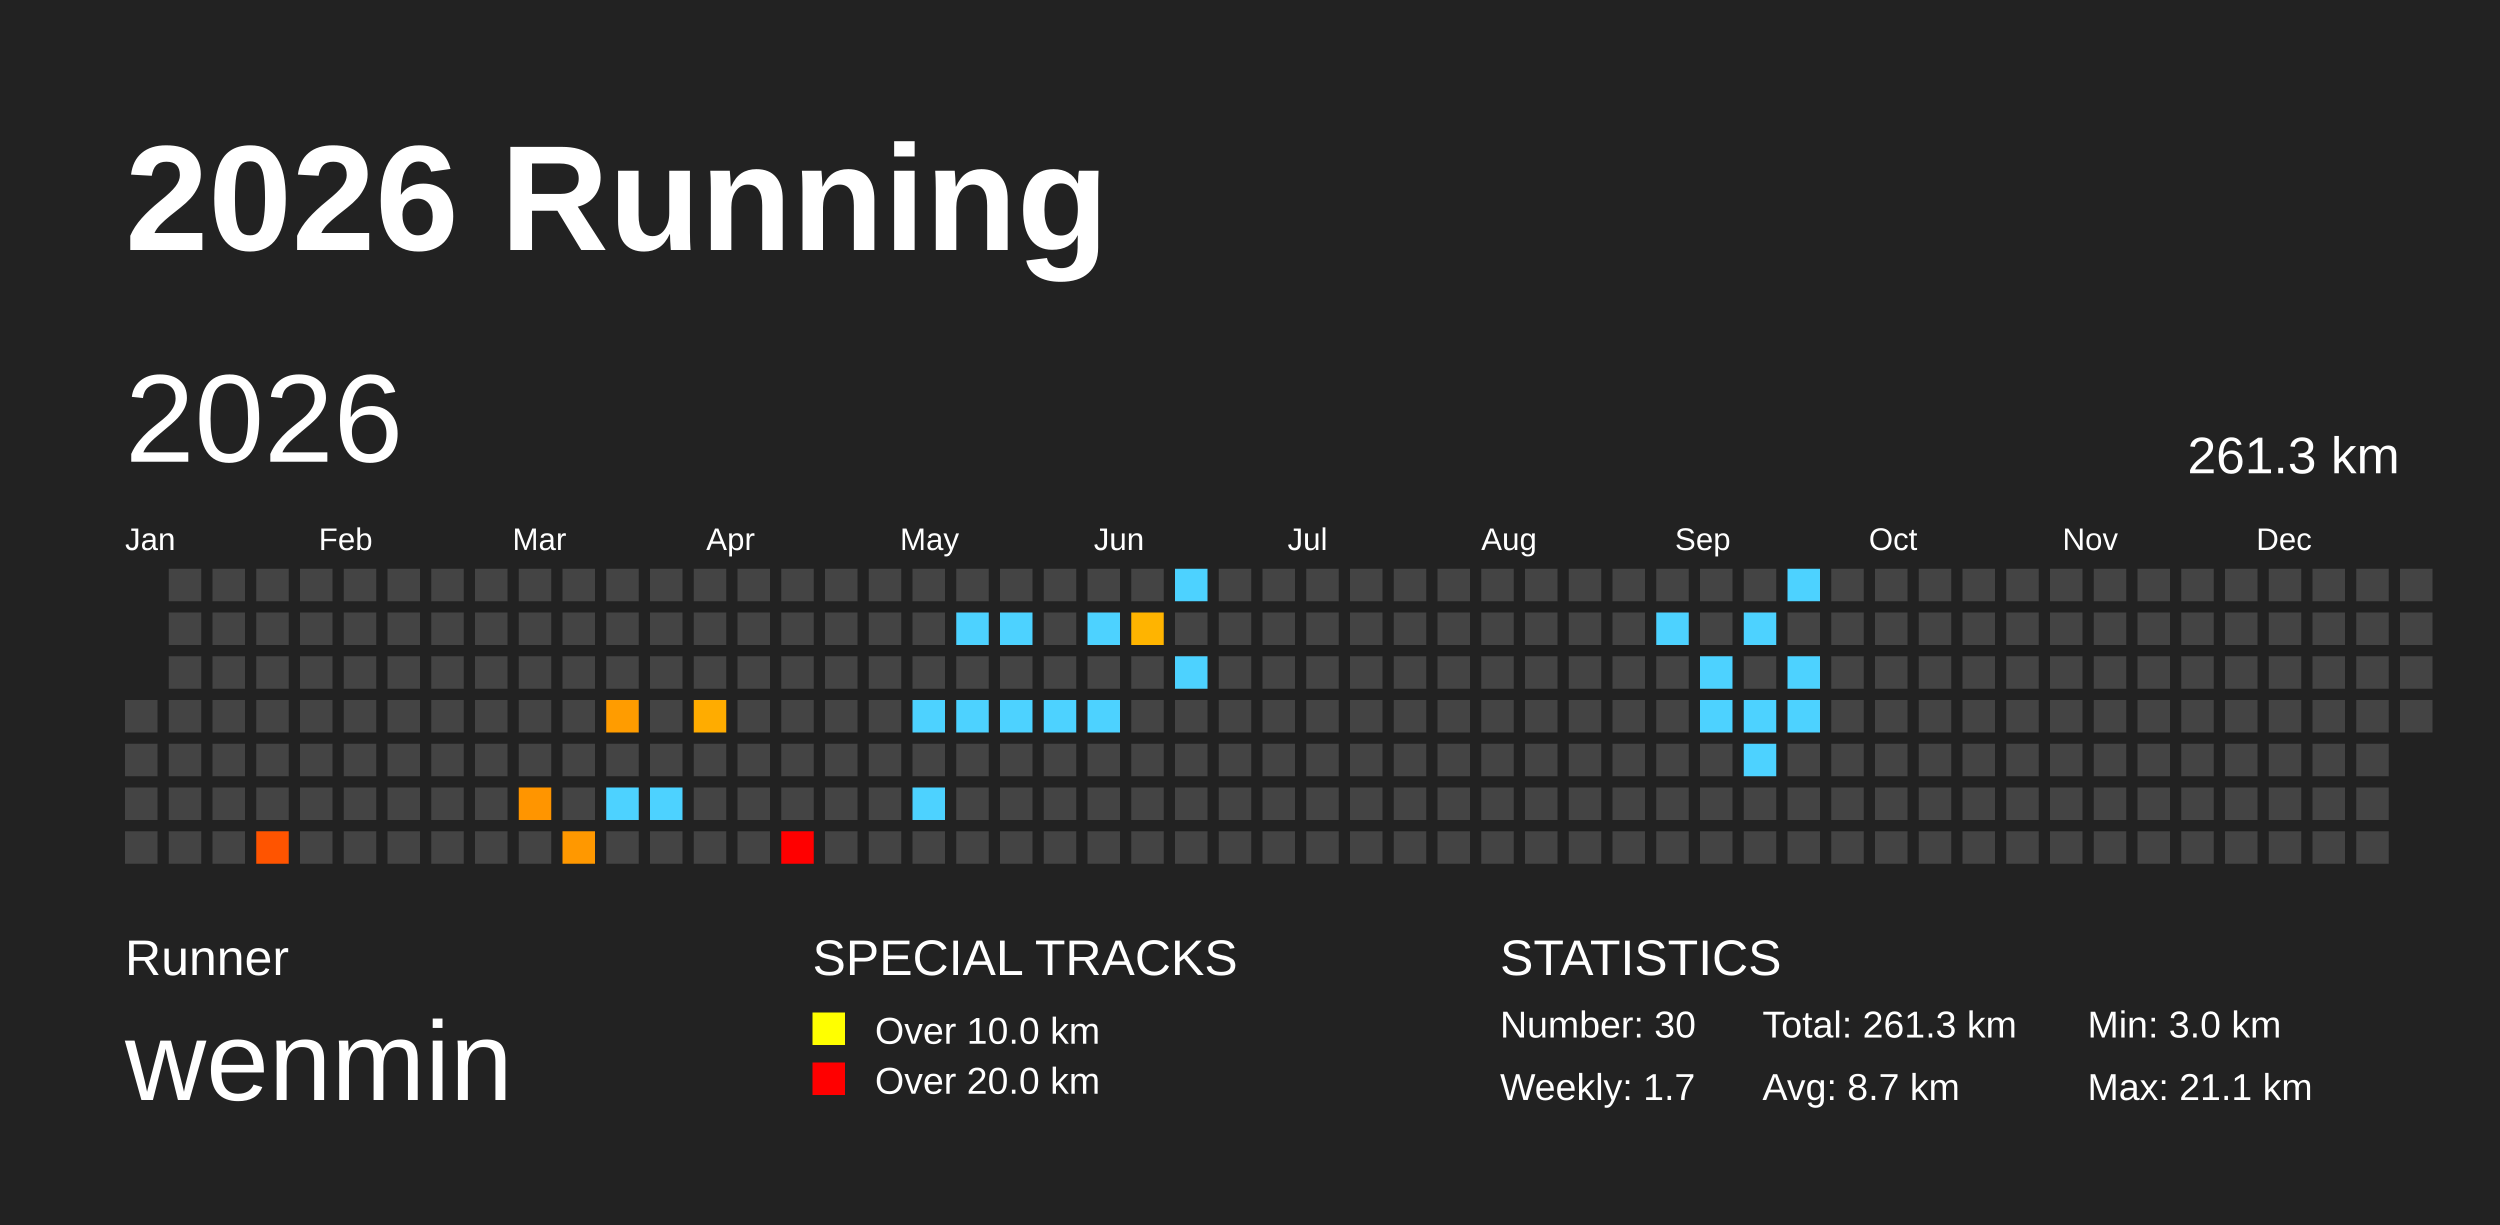
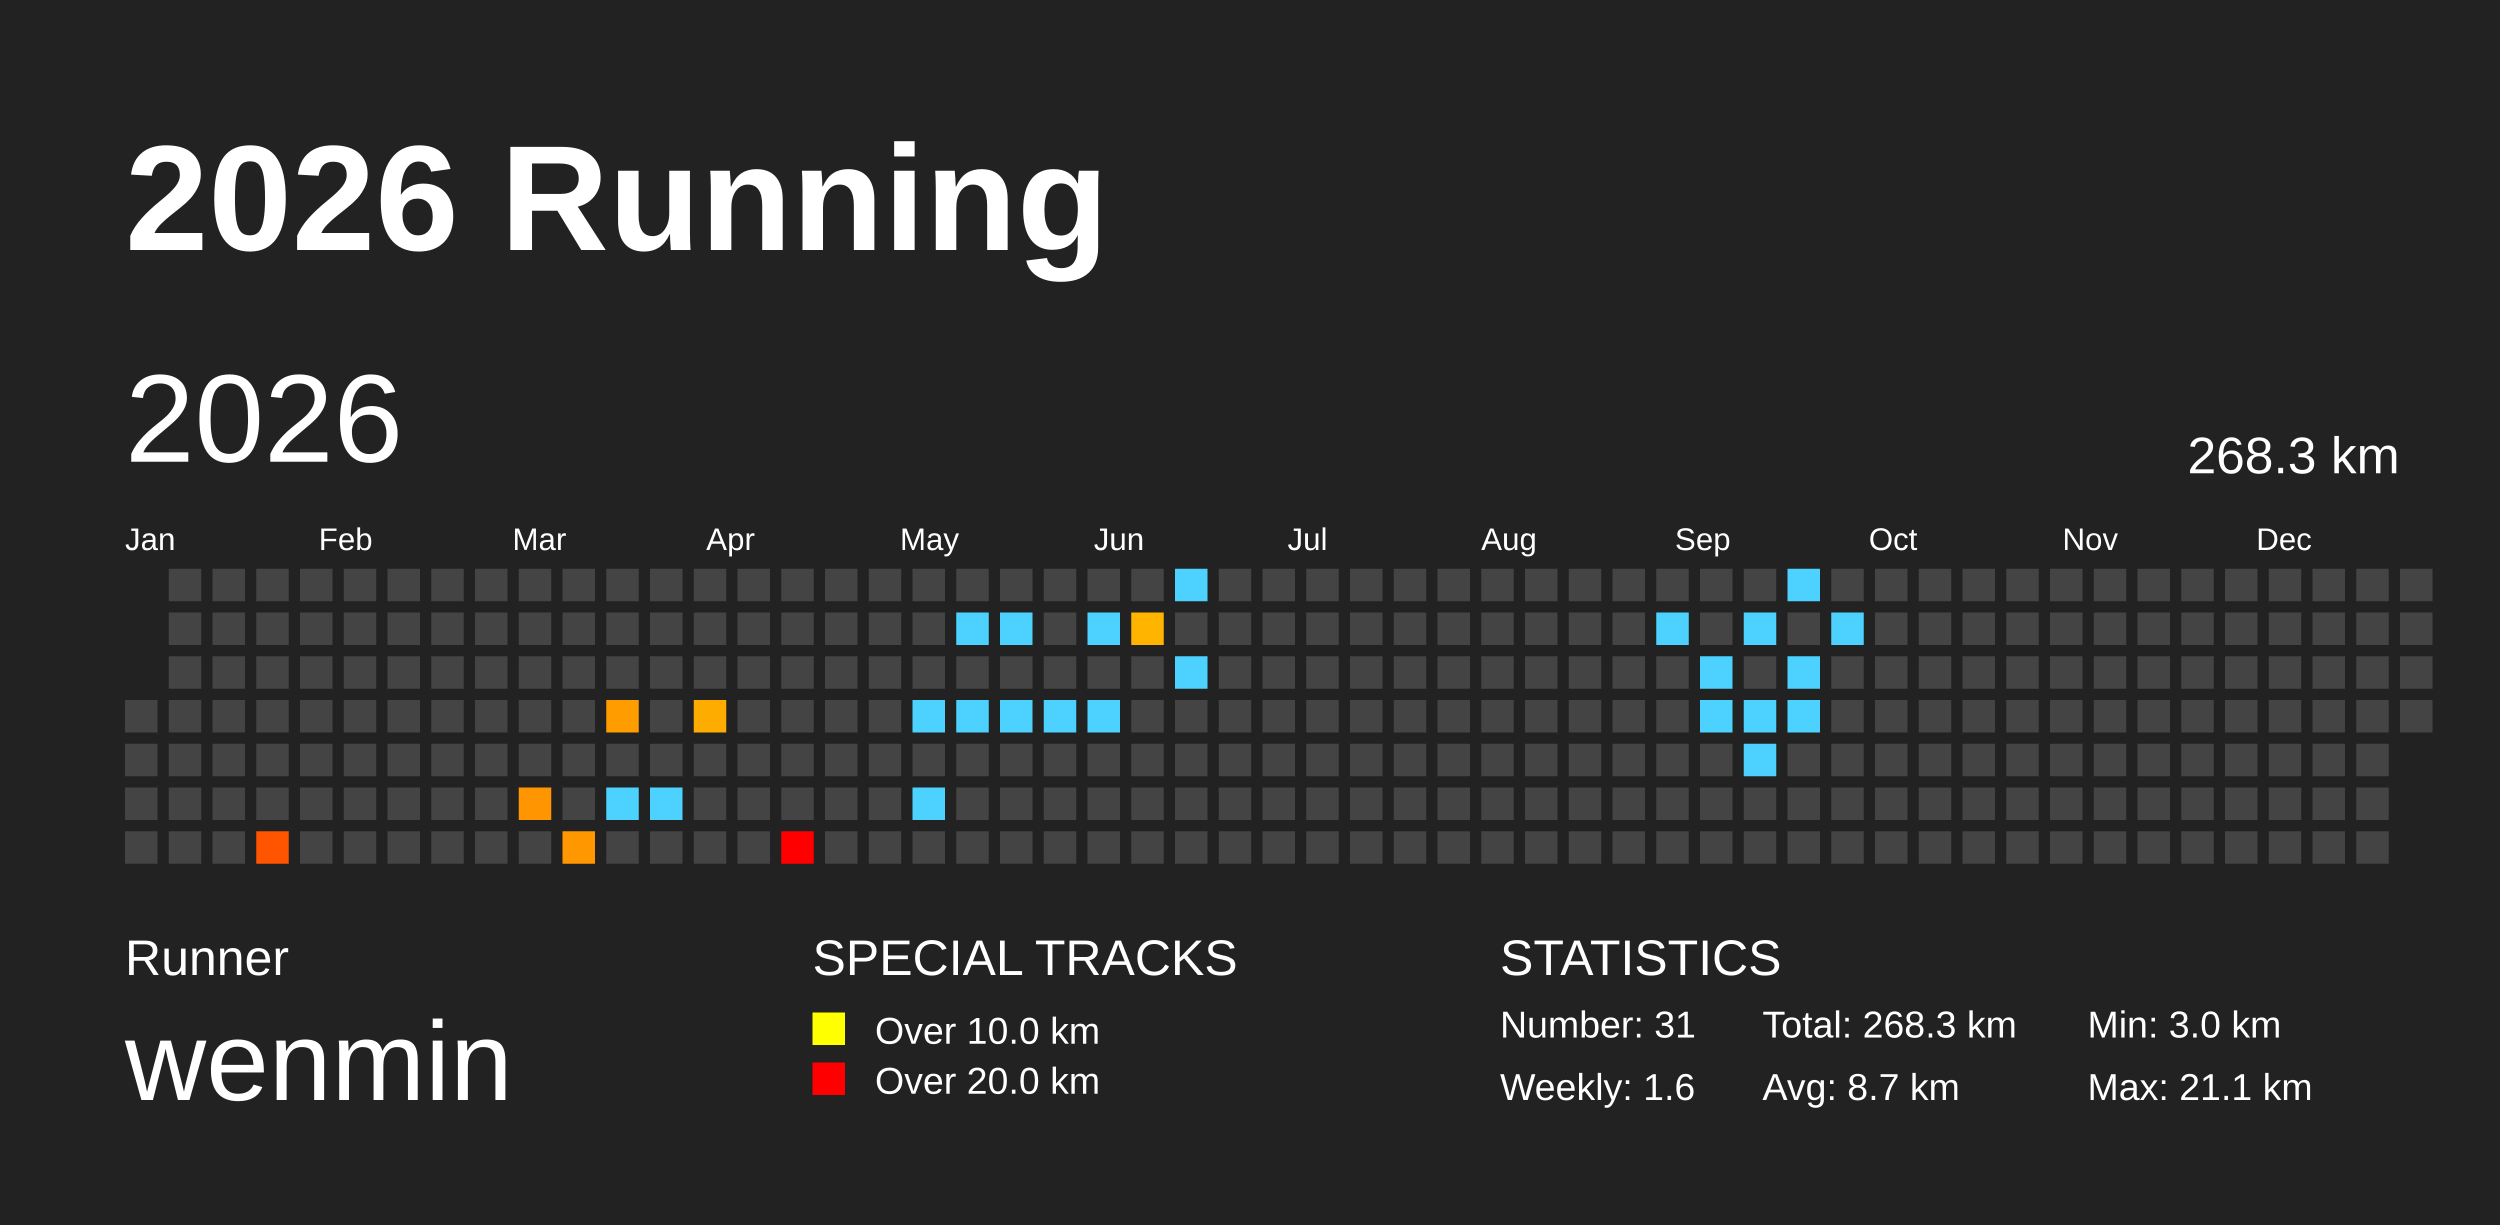
<svg xmlns="http://www.w3.org/2000/svg" baseProfile="full" height="98mm" version="1.1" viewBox="0,0,200,98" width="200mm">
  <defs>
    <pattern height="2" id="indoor-stripe" patternUnits="userSpaceOnUse" width="2">
      <line stroke="white" stroke-opacity="0.45" stroke-width="0.5" x1="0" x2="2" y1="2" y2="0" />
    </pattern>
  </defs>
  <rect fill="#222222" height="98" width="200" x="0" y="0" />
  <text fill="#FFFFFF" style="font-size:12px; font-family:Arial; font-weight:bold;" x="10" y="20">2026 Running</text>
  <text fill="#FFFFFF" style="font-size:4px; font-family:Arial" x="10" y="78">Runner</text>
  <text fill="#FFFFFF" style="font-size:9px; font-family:Arial" x="10" y="88">wenmin</text>
  <text fill="#FFFFFF" style="font-size:4px; font-family:Arial" x="65" y="78">SPECIAL TRACKS</text>
  <rect fill="yellow" height="2.6" width="2.6" x="65" y="81" />
  <text fill="#FFFFFF" style="font-size:3px; font-family:Arial" x="70" y="83.5">Over 10.0 km</text>
  <rect fill="red" height="2.6" width="2.6" x="65" y="85" />
  <text fill="#FFFFFF" style="font-size:3px; font-family:Arial" x="70" y="87.5">Over 20.0 km</text>
  <text fill="#FFFFFF" style="font-size:4px; font-family:Arial" x="120" y="78">STATISTICS</text>
-   <text fill="#FFFFFF" style="font-size:3px; font-family:Arial" x="120" y="83">Number: 30</text>
-   <text fill="#FFFFFF" style="font-size:3px; font-family:Arial" x="120" y="88">Weekly: 1.7</text>
-   <text fill="#FFFFFF" style="font-size:3px; font-family:Arial" x="141" y="83">Total: 261.3 km</text>
+   <text fill="#FFFFFF" style="font-size:3px; font-family:Arial" x="120" y="83">Number: 31</text>
+   <text fill="#FFFFFF" style="font-size:3px; font-family:Arial" x="120" y="88">Weekly: 1.6</text>
+   <text fill="#FFFFFF" style="font-size:3px; font-family:Arial" x="141" y="83">Total: 268.3 km</text>
  <text fill="#FFFFFF" style="font-size:3px; font-family:Arial" x="141" y="88">Avg: 8.7 km</text>
  <text fill="#FFFFFF" style="font-size:3px; font-family:Arial" x="167" y="83">Min: 3.0 km</text>
  <text fill="#FFFFFF" style="font-size:3px; font-family:Arial" x="167" y="88">Max: 21.1 km</text>
  <text dominant-baseline="hanging" fill="#FFFFFF" style="font-size:10.0px; font-family:Arial;" x="10" y="30">2026</text>
-   <text dominant-baseline="hanging" fill="#FFFFFF" style="font-size:4.125px; font-family:Arial;" x="175" y="35">261.3 km</text>
+   <text dominant-baseline="hanging" fill="#FFFFFF" style="font-size:4.125px; font-family:Arial;" x="175" y="35">268.3 km</text>
  <text fill="#FFFFFF" style="font-size:2.5px; font-family:Arial" x="10.0" y="44">Jan</text>
  <text fill="#FFFFFF" style="font-size:2.5px; font-family:Arial" x="25.5" y="44">Feb</text>
  <text fill="#FFFFFF" style="font-size:2.5px; font-family:Arial" x="41.0" y="44">Mar</text>
  <text fill="#FFFFFF" style="font-size:2.5px; font-family:Arial" x="56.5" y="44">Apr</text>
  <text fill="#FFFFFF" style="font-size:2.5px; font-family:Arial" x="72.0" y="44">May</text>
  <text fill="#FFFFFF" style="font-size:2.5px; font-family:Arial" x="87.5" y="44">Jun</text>
  <text fill="#FFFFFF" style="font-size:2.5px; font-family:Arial" x="103.0" y="44">Jul</text>
  <text fill="#FFFFFF" style="font-size:2.5px; font-family:Arial" x="118.5" y="44">Aug</text>
  <text fill="#FFFFFF" style="font-size:2.5px; font-family:Arial" x="134.0" y="44">Sep</text>
  <text fill="#FFFFFF" style="font-size:2.5px; font-family:Arial" x="149.5" y="44">Oct</text>
  <text fill="#FFFFFF" style="font-size:2.5px; font-family:Arial" x="165.0" y="44">Nov</text>
  <text fill="#FFFFFF" style="font-size:2.5px; font-family:Arial" x="180.5" y="44">Dec</text>
  <rect fill="#444444" height="2.6" width="2.6" x="10.0" y="56.0" />
  <rect fill="#444444" height="2.6" width="2.6" x="10.0" y="59.5" />
  <rect fill="#444444" height="2.6" width="2.6" x="10.0" y="63.0" />
  <rect fill="#444444" height="2.6" width="2.6" x="10.0" y="66.5" />
  <rect fill="#444444" height="2.6" width="2.6" x="13.5" y="45.5" />
  <rect fill="#444444" height="2.6" width="2.6" x="13.5" y="49.0" />
  <rect fill="#444444" height="2.6" width="2.6" x="13.5" y="52.5" />
  <rect fill="#444444" height="2.6" width="2.6" x="13.5" y="56.0" />
  <rect fill="#444444" height="2.6" width="2.6" x="13.5" y="59.5" />
  <rect fill="#444444" height="2.6" width="2.6" x="13.5" y="63.0" />
  <rect fill="#444444" height="2.6" width="2.6" x="13.5" y="66.5" />
  <rect fill="#444444" height="2.6" width="2.6" x="17.0" y="45.5" />
  <rect fill="#444444" height="2.6" width="2.6" x="17.0" y="49.0" />
  <rect fill="#444444" height="2.6" width="2.6" x="17.0" y="52.5" />
  <rect fill="#444444" height="2.6" width="2.6" x="17.0" y="56.0" />
  <rect fill="#444444" height="2.6" width="2.6" x="17.0" y="59.5" />
  <rect fill="#444444" height="2.6" width="2.6" x="17.0" y="63.0" />
  <rect fill="#444444" height="2.6" width="2.6" x="17.0" y="66.5" />
  <rect fill="#444444" height="2.6" width="2.6" x="20.5" y="45.5" />
  <rect fill="#444444" height="2.6" width="2.6" x="20.5" y="49.0" />
  <rect fill="#444444" height="2.6" width="2.6" x="20.5" y="52.5" />
  <rect fill="#444444" height="2.6" width="2.6" x="20.5" y="56.0" />
  <rect fill="#444444" height="2.6" width="2.6" x="20.5" y="59.5" />
  <rect fill="#444444" height="2.6" width="2.6" x="20.5" y="63.0" />
  <rect fill="#ff5400" height="2.6" width="2.6" x="20.5" y="66.5" />
  <rect fill="#444444" height="2.6" width="2.6" x="24.0" y="45.5" />
  <rect fill="#444444" height="2.6" width="2.6" x="24.0" y="49.0" />
  <rect fill="#444444" height="2.6" width="2.6" x="24.0" y="52.5" />
  <rect fill="#444444" height="2.6" width="2.6" x="24.0" y="56.0" />
  <rect fill="#444444" height="2.6" width="2.6" x="24.0" y="59.5" />
  <rect fill="#444444" height="2.6" width="2.6" x="24.0" y="63.0" />
  <rect fill="#444444" height="2.6" width="2.6" x="24.0" y="66.5" />
  <rect fill="#444444" height="2.6" width="2.6" x="27.5" y="45.5" />
  <rect fill="#444444" height="2.6" width="2.6" x="27.5" y="49.0" />
  <rect fill="#444444" height="2.6" width="2.6" x="27.5" y="52.5" />
  <rect fill="#444444" height="2.6" width="2.6" x="27.5" y="56.0" />
  <rect fill="#444444" height="2.6" width="2.6" x="27.5" y="59.5" />
  <rect fill="#444444" height="2.6" width="2.6" x="27.5" y="63.0" />
  <rect fill="#444444" height="2.6" width="2.6" x="27.5" y="66.5" />
  <rect fill="#444444" height="2.6" width="2.6" x="31.0" y="45.5" />
  <rect fill="#444444" height="2.6" width="2.6" x="31.0" y="49.0" />
  <rect fill="#444444" height="2.6" width="2.6" x="31.0" y="52.5" />
  <rect fill="#444444" height="2.6" width="2.6" x="31.0" y="56.0" />
  <rect fill="#444444" height="2.6" width="2.6" x="31.0" y="59.5" />
  <rect fill="#444444" height="2.6" width="2.6" x="31.0" y="63.0" />
  <rect fill="#444444" height="2.6" width="2.6" x="31.0" y="66.5" />
  <rect fill="#444444" height="2.6" width="2.6" x="34.5" y="45.5" />
  <rect fill="#444444" height="2.6" width="2.6" x="34.5" y="49.0" />
  <rect fill="#444444" height="2.6" width="2.6" x="34.5" y="52.5" />
  <rect fill="#444444" height="2.6" width="2.6" x="34.5" y="56.0" />
  <rect fill="#444444" height="2.6" width="2.6" x="34.5" y="59.5" />
  <rect fill="#444444" height="2.6" width="2.6" x="34.5" y="63.0" />
  <rect fill="#444444" height="2.6" width="2.6" x="34.5" y="66.5" />
  <rect fill="#444444" height="2.6" width="2.6" x="38.0" y="45.5" />
  <rect fill="#444444" height="2.6" width="2.6" x="38.0" y="49.0" />
  <rect fill="#444444" height="2.6" width="2.6" x="38.0" y="52.5" />
  <rect fill="#444444" height="2.6" width="2.6" x="38.0" y="56.0" />
  <rect fill="#444444" height="2.6" width="2.6" x="38.0" y="59.5" />
  <rect fill="#444444" height="2.6" width="2.6" x="38.0" y="63.0" />
  <rect fill="#444444" height="2.6" width="2.6" x="38.0" y="66.5" />
  <rect fill="#444444" height="2.6" width="2.6" x="41.5" y="45.5" />
  <rect fill="#444444" height="2.6" width="2.6" x="41.5" y="49.0" />
  <rect fill="#444444" height="2.6" width="2.6" x="41.5" y="52.5" />
  <rect fill="#444444" height="2.6" width="2.6" x="41.5" y="56.0" />
  <rect fill="#444444" height="2.6" width="2.6" x="41.5" y="59.5" />
  <rect fill="#ff9500" height="2.6" width="2.6" x="41.5" y="63.0" />
  <rect fill="#444444" height="2.6" width="2.6" x="41.5" y="66.5" />
  <rect fill="#444444" height="2.6" width="2.6" x="45.0" y="45.5" />
  <rect fill="#444444" height="2.6" width="2.6" x="45.0" y="49.0" />
  <rect fill="#444444" height="2.6" width="2.6" x="45.0" y="52.5" />
  <rect fill="#444444" height="2.6" width="2.6" x="45.0" y="56.0" />
  <rect fill="#444444" height="2.6" width="2.6" x="45.0" y="59.5" />
  <rect fill="#444444" height="2.6" width="2.6" x="45.0" y="63.0" />
  <rect fill="#ff9800" height="2.6" width="2.6" x="45.0" y="66.5" />
  <rect fill="#444444" height="2.6" width="2.6" x="48.5" y="45.5" />
  <rect fill="#444444" height="2.6" width="2.6" x="48.5" y="49.0" />
  <rect fill="#444444" height="2.6" width="2.6" x="48.5" y="52.5" />
  <rect fill="#ff9c00" height="2.6" width="2.6" x="48.5" y="56.0" />
  <rect fill="#444444" height="2.6" width="2.6" x="48.5" y="59.5" />
  <rect fill="#4dd2ff" height="2.6" width="2.6" x="48.5" y="63.0" />
  <rect fill="#444444" height="2.6" width="2.6" x="48.5" y="66.5" />
  <rect fill="#444444" height="2.6" width="2.6" x="52.0" y="45.5" />
  <rect fill="#444444" height="2.6" width="2.6" x="52.0" y="49.0" />
  <rect fill="#444444" height="2.6" width="2.6" x="52.0" y="52.5" />
  <rect fill="#444444" height="2.6" width="2.6" x="52.0" y="56.0" />
  <rect fill="#444444" height="2.6" width="2.6" x="52.0" y="59.5" />
  <rect fill="#4dd2ff" height="2.6" width="2.6" x="52.0" y="63.0" />
  <rect fill="#444444" height="2.6" width="2.6" x="52.0" y="66.5" />
  <rect fill="#444444" height="2.6" width="2.6" x="55.5" y="45.5" />
  <rect fill="#444444" height="2.6" width="2.6" x="55.5" y="49.0" />
  <rect fill="#444444" height="2.6" width="2.6" x="55.5" y="52.5" />
  <rect fill="#ffac00" height="2.6" width="2.6" x="55.5" y="56.0" />
  <rect fill="#444444" height="2.6" width="2.6" x="55.5" y="59.5" />
  <rect fill="#444444" height="2.6" width="2.6" x="55.5" y="63.0" />
  <rect fill="#444444" height="2.6" width="2.6" x="55.5" y="66.5" />
  <rect fill="#444444" height="2.6" width="2.6" x="59.0" y="45.5" />
  <rect fill="#444444" height="2.6" width="2.6" x="59.0" y="49.0" />
  <rect fill="#444444" height="2.6" width="2.6" x="59.0" y="52.5" />
  <rect fill="#444444" height="2.6" width="2.6" x="59.0" y="56.0" />
  <rect fill="#444444" height="2.6" width="2.6" x="59.0" y="59.5" />
  <rect fill="#444444" height="2.6" width="2.6" x="59.0" y="63.0" />
  <rect fill="#444444" height="2.6" width="2.6" x="59.0" y="66.5" />
  <rect fill="#444444" height="2.6" width="2.6" x="62.5" y="45.5" />
  <rect fill="#444444" height="2.6" width="2.6" x="62.5" y="49.0" />
  <rect fill="#444444" height="2.6" width="2.6" x="62.5" y="52.5" />
  <rect fill="#444444" height="2.6" width="2.6" x="62.5" y="56.0" />
  <rect fill="#444444" height="2.6" width="2.6" x="62.5" y="59.5" />
  <rect fill="#444444" height="2.6" width="2.6" x="62.5" y="63.0" />
  <rect fill="red" height="2.6" width="2.6" x="62.5" y="66.5" />
  <rect fill="#444444" height="2.6" width="2.6" x="66.0" y="45.5" />
  <rect fill="#444444" height="2.6" width="2.6" x="66.0" y="49.0" />
  <rect fill="#444444" height="2.6" width="2.6" x="66.0" y="52.5" />
  <rect fill="#444444" height="2.6" width="2.6" x="66.0" y="56.0" />
  <rect fill="#444444" height="2.6" width="2.6" x="66.0" y="59.5" />
  <rect fill="#444444" height="2.6" width="2.6" x="66.0" y="63.0" />
  <rect fill="#444444" height="2.6" width="2.6" x="66.0" y="66.5" />
  <rect fill="#444444" height="2.6" width="2.6" x="69.5" y="45.5" />
  <rect fill="#444444" height="2.6" width="2.6" x="69.5" y="49.0" />
  <rect fill="#444444" height="2.6" width="2.6" x="69.5" y="52.5" />
  <rect fill="#444444" height="2.6" width="2.6" x="69.5" y="56.0" />
  <rect fill="#444444" height="2.6" width="2.6" x="69.5" y="59.5" />
  <rect fill="#444444" height="2.6" width="2.6" x="69.5" y="63.0" />
  <rect fill="#444444" height="2.6" width="2.6" x="69.5" y="66.5" />
  <rect fill="#444444" height="2.6" width="2.6" x="73.0" y="45.5" />
  <rect fill="#444444" height="2.6" width="2.6" x="73.0" y="49.0" />
  <rect fill="#444444" height="2.6" width="2.6" x="73.0" y="52.5" />
  <rect fill="#4dd2ff" height="2.6" width="2.6" x="73.0" y="56.0" />
  <rect fill="#444444" height="2.6" width="2.6" x="73.0" y="59.5" />
  <rect fill="#4dd2ff" height="2.6" width="2.6" x="73.0" y="63.0" />
  <rect fill="#444444" height="2.6" width="2.6" x="73.0" y="66.5" />
  <rect fill="#444444" height="2.6" width="2.6" x="76.5" y="45.5" />
  <rect fill="#4dd2ff" height="2.6" width="2.6" x="76.5" y="49.0" />
  <rect fill="#444444" height="2.6" width="2.6" x="76.5" y="52.5" />
  <rect fill="#4dd2ff" height="2.6" width="2.6" x="76.5" y="56.0" />
  <rect fill="#444444" height="2.6" width="2.6" x="76.5" y="59.5" />
  <rect fill="#444444" height="2.6" width="2.6" x="76.5" y="63.0" />
  <rect fill="#444444" height="2.6" width="2.6" x="76.5" y="66.5" />
  <rect fill="#444444" height="2.6" width="2.6" x="80.0" y="45.5" />
  <rect fill="#4dd2ff" height="2.6" width="2.6" x="80.0" y="49.0" />
  <rect fill="#444444" height="2.6" width="2.6" x="80.0" y="52.5" />
  <rect fill="#4dd2ff" height="2.6" width="2.6" x="80.0" y="56.0" />
  <rect fill="#444444" height="2.6" width="2.6" x="80.0" y="59.5" />
  <rect fill="#444444" height="2.6" width="2.6" x="80.0" y="63.0" />
  <rect fill="#444444" height="2.6" width="2.6" x="80.0" y="66.5" />
  <rect fill="#444444" height="2.6" width="2.6" x="83.5" y="45.5" />
  <rect fill="#444444" height="2.6" width="2.6" x="83.5" y="49.0" />
  <rect fill="#444444" height="2.6" width="2.6" x="83.5" y="52.5" />
  <rect fill="#4dd2ff" height="2.6" width="2.6" x="83.5" y="56.0" />
  <rect fill="#444444" height="2.6" width="2.6" x="83.5" y="59.5" />
  <rect fill="#444444" height="2.6" width="2.6" x="83.5" y="63.0" />
  <rect fill="#444444" height="2.6" width="2.6" x="83.5" y="66.5" />
  <rect fill="#444444" height="2.6" width="2.6" x="87.0" y="45.5" />
  <rect fill="#4dd2ff" height="2.6" width="2.6" x="87.0" y="49.0" />
  <rect fill="#444444" height="2.6" width="2.6" x="87.0" y="52.5" />
  <rect fill="#4dd2ff" height="2.6" width="2.6" x="87.0" y="56.0" />
  <rect fill="#444444" height="2.6" width="2.6" x="87.0" y="59.5" />
  <rect fill="#444444" height="2.6" width="2.6" x="87.0" y="63.0" />
  <rect fill="#444444" height="2.6" width="2.6" x="87.0" y="66.5" />
  <rect fill="#444444" height="2.6" width="2.6" x="90.5" y="45.5" />
  <rect fill="#ffb400" height="2.6" width="2.6" x="90.5" y="49.0" />
  <rect fill="#444444" height="2.6" width="2.6" x="90.5" y="52.5" />
  <rect fill="#444444" height="2.6" width="2.6" x="90.5" y="56.0" />
  <rect fill="#444444" height="2.6" width="2.6" x="90.5" y="59.5" />
  <rect fill="#444444" height="2.6" width="2.6" x="90.5" y="63.0" />
  <rect fill="#444444" height="2.6" width="2.6" x="90.5" y="66.5" />
  <rect fill="#4dd2ff" height="2.6" width="2.6" x="94.0" y="45.5" />
  <rect fill="#444444" height="2.6" width="2.6" x="94.0" y="49.0" />
  <rect fill="#4dd2ff" height="2.6" width="2.6" x="94.0" y="52.5" />
  <rect fill="#444444" height="2.6" width="2.6" x="94.0" y="56.0" />
  <rect fill="#444444" height="2.6" width="2.6" x="94.0" y="59.5" />
  <rect fill="#444444" height="2.6" width="2.6" x="94.0" y="63.0" />
  <rect fill="#444444" height="2.6" width="2.6" x="94.0" y="66.5" />
  <rect fill="#444444" height="2.6" width="2.6" x="97.5" y="45.5" />
  <rect fill="#444444" height="2.6" width="2.6" x="97.5" y="49.0" />
  <rect fill="#444444" height="2.6" width="2.6" x="97.5" y="52.5" />
  <rect fill="#444444" height="2.6" width="2.6" x="97.5" y="56.0" />
  <rect fill="#444444" height="2.6" width="2.6" x="97.5" y="59.5" />
  <rect fill="#444444" height="2.6" width="2.6" x="97.5" y="63.0" />
  <rect fill="#444444" height="2.6" width="2.6" x="97.5" y="66.5" />
  <rect fill="#444444" height="2.6" width="2.6" x="101.0" y="45.5" />
  <rect fill="#444444" height="2.6" width="2.6" x="101.0" y="49.0" />
  <rect fill="#444444" height="2.6" width="2.6" x="101.0" y="52.5" />
  <rect fill="#444444" height="2.6" width="2.6" x="101.0" y="56.0" />
  <rect fill="#444444" height="2.6" width="2.6" x="101.0" y="59.5" />
  <rect fill="#444444" height="2.6" width="2.6" x="101.0" y="63.0" />
  <rect fill="#444444" height="2.6" width="2.6" x="101.0" y="66.5" />
  <rect fill="#444444" height="2.6" width="2.6" x="104.5" y="45.5" />
  <rect fill="#444444" height="2.6" width="2.6" x="104.5" y="49.0" />
  <rect fill="#444444" height="2.6" width="2.6" x="104.5" y="52.5" />
  <rect fill="#444444" height="2.6" width="2.6" x="104.5" y="56.0" />
  <rect fill="#444444" height="2.6" width="2.6" x="104.5" y="59.5" />
  <rect fill="#444444" height="2.6" width="2.6" x="104.5" y="63.0" />
  <rect fill="#444444" height="2.6" width="2.6" x="104.5" y="66.5" />
  <rect fill="#444444" height="2.6" width="2.6" x="108.0" y="45.5" />
  <rect fill="#444444" height="2.6" width="2.6" x="108.0" y="49.0" />
  <rect fill="#444444" height="2.6" width="2.6" x="108.0" y="52.5" />
  <rect fill="#444444" height="2.6" width="2.6" x="108.0" y="56.0" />
  <rect fill="#444444" height="2.6" width="2.6" x="108.0" y="59.5" />
  <rect fill="#444444" height="2.6" width="2.6" x="108.0" y="63.0" />
  <rect fill="#444444" height="2.6" width="2.6" x="108.0" y="66.5" />
  <rect fill="#444444" height="2.6" width="2.6" x="111.5" y="45.5" />
  <rect fill="#444444" height="2.6" width="2.6" x="111.5" y="49.0" />
  <rect fill="#444444" height="2.6" width="2.6" x="111.5" y="52.5" />
  <rect fill="#444444" height="2.6" width="2.6" x="111.5" y="56.0" />
  <rect fill="#444444" height="2.6" width="2.6" x="111.5" y="59.5" />
  <rect fill="#444444" height="2.6" width="2.6" x="111.5" y="63.0" />
  <rect fill="#444444" height="2.6" width="2.6" x="111.5" y="66.5" />
  <rect fill="#444444" height="2.6" width="2.6" x="115.0" y="45.5" />
  <rect fill="#444444" height="2.6" width="2.6" x="115.0" y="49.0" />
  <rect fill="#444444" height="2.6" width="2.6" x="115.0" y="52.5" />
  <rect fill="#444444" height="2.6" width="2.6" x="115.0" y="56.0" />
  <rect fill="#444444" height="2.6" width="2.6" x="115.0" y="59.5" />
  <rect fill="#444444" height="2.6" width="2.6" x="115.0" y="63.0" />
  <rect fill="#444444" height="2.6" width="2.6" x="115.0" y="66.5" />
  <rect fill="#444444" height="2.6" width="2.6" x="118.5" y="45.5" />
  <rect fill="#444444" height="2.6" width="2.6" x="118.5" y="49.0" />
  <rect fill="#444444" height="2.6" width="2.6" x="118.5" y="52.5" />
  <rect fill="#444444" height="2.6" width="2.6" x="118.5" y="56.0" />
  <rect fill="#444444" height="2.6" width="2.6" x="118.5" y="59.5" />
  <rect fill="#444444" height="2.6" width="2.6" x="118.5" y="63.0" />
  <rect fill="#444444" height="2.6" width="2.6" x="118.5" y="66.5" />
  <rect fill="#444444" height="2.6" width="2.6" x="122.0" y="45.5" />
  <rect fill="#444444" height="2.6" width="2.6" x="122.0" y="49.0" />
  <rect fill="#444444" height="2.6" width="2.6" x="122.0" y="52.5" />
  <rect fill="#444444" height="2.6" width="2.6" x="122.0" y="56.0" />
  <rect fill="#444444" height="2.6" width="2.6" x="122.0" y="59.5" />
  <rect fill="#444444" height="2.6" width="2.6" x="122.0" y="63.0" />
  <rect fill="#444444" height="2.6" width="2.6" x="122.0" y="66.5" />
  <rect fill="#444444" height="2.6" width="2.6" x="125.5" y="45.5" />
  <rect fill="#444444" height="2.6" width="2.6" x="125.5" y="49.0" />
  <rect fill="#444444" height="2.6" width="2.6" x="125.5" y="52.5" />
  <rect fill="#444444" height="2.6" width="2.6" x="125.5" y="56.0" />
  <rect fill="#444444" height="2.6" width="2.6" x="125.5" y="59.5" />
  <rect fill="#444444" height="2.6" width="2.6" x="125.5" y="63.0" />
  <rect fill="#444444" height="2.6" width="2.6" x="125.5" y="66.5" />
  <rect fill="#444444" height="2.6" width="2.6" x="129.0" y="45.5" />
  <rect fill="#444444" height="2.6" width="2.6" x="129.0" y="49.0" />
  <rect fill="#444444" height="2.6" width="2.6" x="129.0" y="52.5" />
  <rect fill="#444444" height="2.6" width="2.6" x="129.0" y="56.0" />
  <rect fill="#444444" height="2.6" width="2.6" x="129.0" y="59.5" />
  <rect fill="#444444" height="2.6" width="2.6" x="129.0" y="63.0" />
  <rect fill="#444444" height="2.6" width="2.6" x="129.0" y="66.5" />
  <rect fill="#444444" height="2.6" width="2.6" x="132.5" y="45.5" />
  <rect fill="#4dd2ff" height="2.6" width="2.6" x="132.5" y="49.0" />
  <rect fill="#444444" height="2.6" width="2.6" x="132.5" y="52.5" />
  <rect fill="#444444" height="2.6" width="2.6" x="132.5" y="56.0" />
  <rect fill="#444444" height="2.6" width="2.6" x="132.5" y="59.5" />
  <rect fill="#444444" height="2.6" width="2.6" x="132.5" y="63.0" />
  <rect fill="#444444" height="2.6" width="2.6" x="132.5" y="66.5" />
  <rect fill="#444444" height="2.6" width="2.6" x="136.0" y="45.5" />
  <rect fill="#444444" height="2.6" width="2.6" x="136.0" y="49.0" />
  <rect fill="#4dd2ff" height="2.6" width="2.6" x="136.0" y="52.5" />
  <rect fill="#4dd2ff" height="2.6" width="2.6" x="136.0" y="56.0" />
  <rect fill="#444444" height="2.6" width="2.6" x="136.0" y="59.5" />
  <rect fill="#444444" height="2.6" width="2.6" x="136.0" y="63.0" />
  <rect fill="#444444" height="2.6" width="2.6" x="136.0" y="66.5" />
  <rect fill="#444444" height="2.6" width="2.6" x="139.5" y="45.5" />
  <rect fill="#4dd2ff" height="2.6" width="2.6" x="139.5" y="49.0" />
  <rect fill="#444444" height="2.6" width="2.6" x="139.5" y="52.5" />
  <rect fill="#4dd2ff" height="2.6" width="2.6" x="139.5" y="56.0" />
  <rect fill="#4dd2ff" height="2.6" width="2.6" x="139.5" y="59.5" />
  <rect fill="#444444" height="2.6" width="2.6" x="139.5" y="63.0" />
  <rect fill="#444444" height="2.6" width="2.6" x="139.5" y="66.5" />
  <rect fill="#4dd2ff" height="2.6" width="2.6" x="143.0" y="45.5" />
  <rect fill="#444444" height="2.6" width="2.6" x="143.0" y="49.0" />
  <rect fill="#4dd2ff" height="2.6" width="2.6" x="143.0" y="52.5" />
  <rect fill="#4dd2ff" height="2.6" width="2.6" x="143.0" y="56.0" />
  <rect fill="#444444" height="2.6" width="2.6" x="143.0" y="59.5" />
  <rect fill="#444444" height="2.6" width="2.6" x="143.0" y="63.0" />
  <rect fill="#444444" height="2.6" width="2.6" x="143.0" y="66.5" />
  <rect fill="#444444" height="2.6" width="2.6" x="146.5" y="45.5" />
-   <rect fill="#444444" height="2.6" width="2.6" x="146.5" y="49.0" />
+   <rect fill="#4dd2ff" height="2.6" width="2.6" x="146.5" y="49.0" />
  <rect fill="#444444" height="2.6" width="2.6" x="146.5" y="52.5" />
  <rect fill="#444444" height="2.6" width="2.6" x="146.5" y="56.0" />
  <rect fill="#444444" height="2.6" width="2.6" x="146.5" y="59.5" />
  <rect fill="#444444" height="2.6" width="2.6" x="146.5" y="63.0" />
  <rect fill="#444444" height="2.6" width="2.6" x="146.5" y="66.5" />
  <rect fill="#444444" height="2.6" width="2.6" x="150.0" y="45.5" />
  <rect fill="#444444" height="2.6" width="2.6" x="150.0" y="49.0" />
  <rect fill="#444444" height="2.6" width="2.6" x="150.0" y="52.5" />
  <rect fill="#444444" height="2.6" width="2.6" x="150.0" y="56.0" />
  <rect fill="#444444" height="2.6" width="2.6" x="150.0" y="59.5" />
  <rect fill="#444444" height="2.6" width="2.6" x="150.0" y="63.0" />
  <rect fill="#444444" height="2.6" width="2.6" x="150.0" y="66.5" />
  <rect fill="#444444" height="2.6" width="2.6" x="153.5" y="45.5" />
  <rect fill="#444444" height="2.6" width="2.6" x="153.5" y="49.0" />
  <rect fill="#444444" height="2.6" width="2.6" x="153.5" y="52.5" />
  <rect fill="#444444" height="2.6" width="2.6" x="153.5" y="56.0" />
  <rect fill="#444444" height="2.6" width="2.6" x="153.5" y="59.5" />
  <rect fill="#444444" height="2.6" width="2.6" x="153.5" y="63.0" />
  <rect fill="#444444" height="2.6" width="2.6" x="153.5" y="66.5" />
  <rect fill="#444444" height="2.6" width="2.6" x="157.0" y="45.5" />
  <rect fill="#444444" height="2.6" width="2.6" x="157.0" y="49.0" />
  <rect fill="#444444" height="2.6" width="2.6" x="157.0" y="52.5" />
  <rect fill="#444444" height="2.6" width="2.6" x="157.0" y="56.0" />
  <rect fill="#444444" height="2.6" width="2.6" x="157.0" y="59.5" />
  <rect fill="#444444" height="2.6" width="2.6" x="157.0" y="63.0" />
  <rect fill="#444444" height="2.6" width="2.6" x="157.0" y="66.5" />
  <rect fill="#444444" height="2.6" width="2.6" x="160.5" y="45.5" />
  <rect fill="#444444" height="2.6" width="2.6" x="160.5" y="49.0" />
  <rect fill="#444444" height="2.6" width="2.6" x="160.5" y="52.5" />
  <rect fill="#444444" height="2.6" width="2.6" x="160.5" y="56.0" />
  <rect fill="#444444" height="2.6" width="2.6" x="160.5" y="59.5" />
  <rect fill="#444444" height="2.6" width="2.6" x="160.5" y="63.0" />
  <rect fill="#444444" height="2.6" width="2.6" x="160.5" y="66.5" />
  <rect fill="#444444" height="2.6" width="2.6" x="164.0" y="45.5" />
  <rect fill="#444444" height="2.6" width="2.6" x="164.0" y="49.0" />
  <rect fill="#444444" height="2.6" width="2.6" x="164.0" y="52.5" />
  <rect fill="#444444" height="2.6" width="2.6" x="164.0" y="56.0" />
  <rect fill="#444444" height="2.6" width="2.6" x="164.0" y="59.5" />
  <rect fill="#444444" height="2.6" width="2.6" x="164.0" y="63.0" />
  <rect fill="#444444" height="2.6" width="2.6" x="164.0" y="66.5" />
  <rect fill="#444444" height="2.6" width="2.6" x="167.5" y="45.5" />
  <rect fill="#444444" height="2.6" width="2.6" x="167.5" y="49.0" />
  <rect fill="#444444" height="2.6" width="2.6" x="167.5" y="52.5" />
  <rect fill="#444444" height="2.6" width="2.6" x="167.5" y="56.0" />
  <rect fill="#444444" height="2.6" width="2.6" x="167.5" y="59.5" />
  <rect fill="#444444" height="2.6" width="2.6" x="167.5" y="63.0" />
  <rect fill="#444444" height="2.6" width="2.6" x="167.5" y="66.5" />
  <rect fill="#444444" height="2.6" width="2.6" x="171.0" y="45.5" />
  <rect fill="#444444" height="2.6" width="2.6" x="171.0" y="49.0" />
  <rect fill="#444444" height="2.6" width="2.6" x="171.0" y="52.5" />
  <rect fill="#444444" height="2.6" width="2.6" x="171.0" y="56.0" />
  <rect fill="#444444" height="2.6" width="2.6" x="171.0" y="59.5" />
  <rect fill="#444444" height="2.6" width="2.6" x="171.0" y="63.0" />
  <rect fill="#444444" height="2.6" width="2.6" x="171.0" y="66.5" />
  <rect fill="#444444" height="2.6" width="2.6" x="174.5" y="45.5" />
  <rect fill="#444444" height="2.6" width="2.6" x="174.5" y="49.0" />
  <rect fill="#444444" height="2.6" width="2.6" x="174.5" y="52.5" />
  <rect fill="#444444" height="2.6" width="2.6" x="174.5" y="56.0" />
  <rect fill="#444444" height="2.6" width="2.6" x="174.5" y="59.5" />
  <rect fill="#444444" height="2.6" width="2.6" x="174.5" y="63.0" />
  <rect fill="#444444" height="2.6" width="2.6" x="174.5" y="66.5" />
  <rect fill="#444444" height="2.6" width="2.6" x="178.0" y="45.5" />
  <rect fill="#444444" height="2.6" width="2.6" x="178.0" y="49.0" />
  <rect fill="#444444" height="2.6" width="2.6" x="178.0" y="52.5" />
  <rect fill="#444444" height="2.6" width="2.6" x="178.0" y="56.0" />
  <rect fill="#444444" height="2.6" width="2.6" x="178.0" y="59.5" />
  <rect fill="#444444" height="2.6" width="2.6" x="178.0" y="63.0" />
  <rect fill="#444444" height="2.6" width="2.6" x="178.0" y="66.5" />
  <rect fill="#444444" height="2.6" width="2.6" x="181.5" y="45.5" />
  <rect fill="#444444" height="2.6" width="2.6" x="181.5" y="49.0" />
  <rect fill="#444444" height="2.6" width="2.6" x="181.5" y="52.5" />
  <rect fill="#444444" height="2.6" width="2.6" x="181.5" y="56.0" />
  <rect fill="#444444" height="2.6" width="2.6" x="181.5" y="59.5" />
  <rect fill="#444444" height="2.6" width="2.6" x="181.5" y="63.0" />
  <rect fill="#444444" height="2.6" width="2.6" x="181.5" y="66.5" />
  <rect fill="#444444" height="2.6" width="2.6" x="185.0" y="45.5" />
  <rect fill="#444444" height="2.6" width="2.6" x="185.0" y="49.0" />
  <rect fill="#444444" height="2.6" width="2.6" x="185.0" y="52.5" />
  <rect fill="#444444" height="2.6" width="2.6" x="185.0" y="56.0" />
  <rect fill="#444444" height="2.6" width="2.6" x="185.0" y="59.5" />
  <rect fill="#444444" height="2.6" width="2.6" x="185.0" y="63.0" />
  <rect fill="#444444" height="2.6" width="2.6" x="185.0" y="66.5" />
  <rect fill="#444444" height="2.6" width="2.6" x="188.5" y="45.5" />
  <rect fill="#444444" height="2.6" width="2.6" x="188.5" y="49.0" />
  <rect fill="#444444" height="2.6" width="2.6" x="188.5" y="52.5" />
  <rect fill="#444444" height="2.6" width="2.6" x="188.5" y="56.0" />
  <rect fill="#444444" height="2.6" width="2.6" x="188.5" y="59.5" />
  <rect fill="#444444" height="2.6" width="2.6" x="188.5" y="63.0" />
  <rect fill="#444444" height="2.6" width="2.6" x="188.5" y="66.5" />
  <rect fill="#444444" height="2.6" width="2.6" x="192.0" y="45.5" />
  <rect fill="#444444" height="2.6" width="2.6" x="192.0" y="49.0" />
  <rect fill="#444444" height="2.6" width="2.6" x="192.0" y="52.5" />
  <rect fill="#444444" height="2.6" width="2.6" x="192.0" y="56.0" />
</svg>
